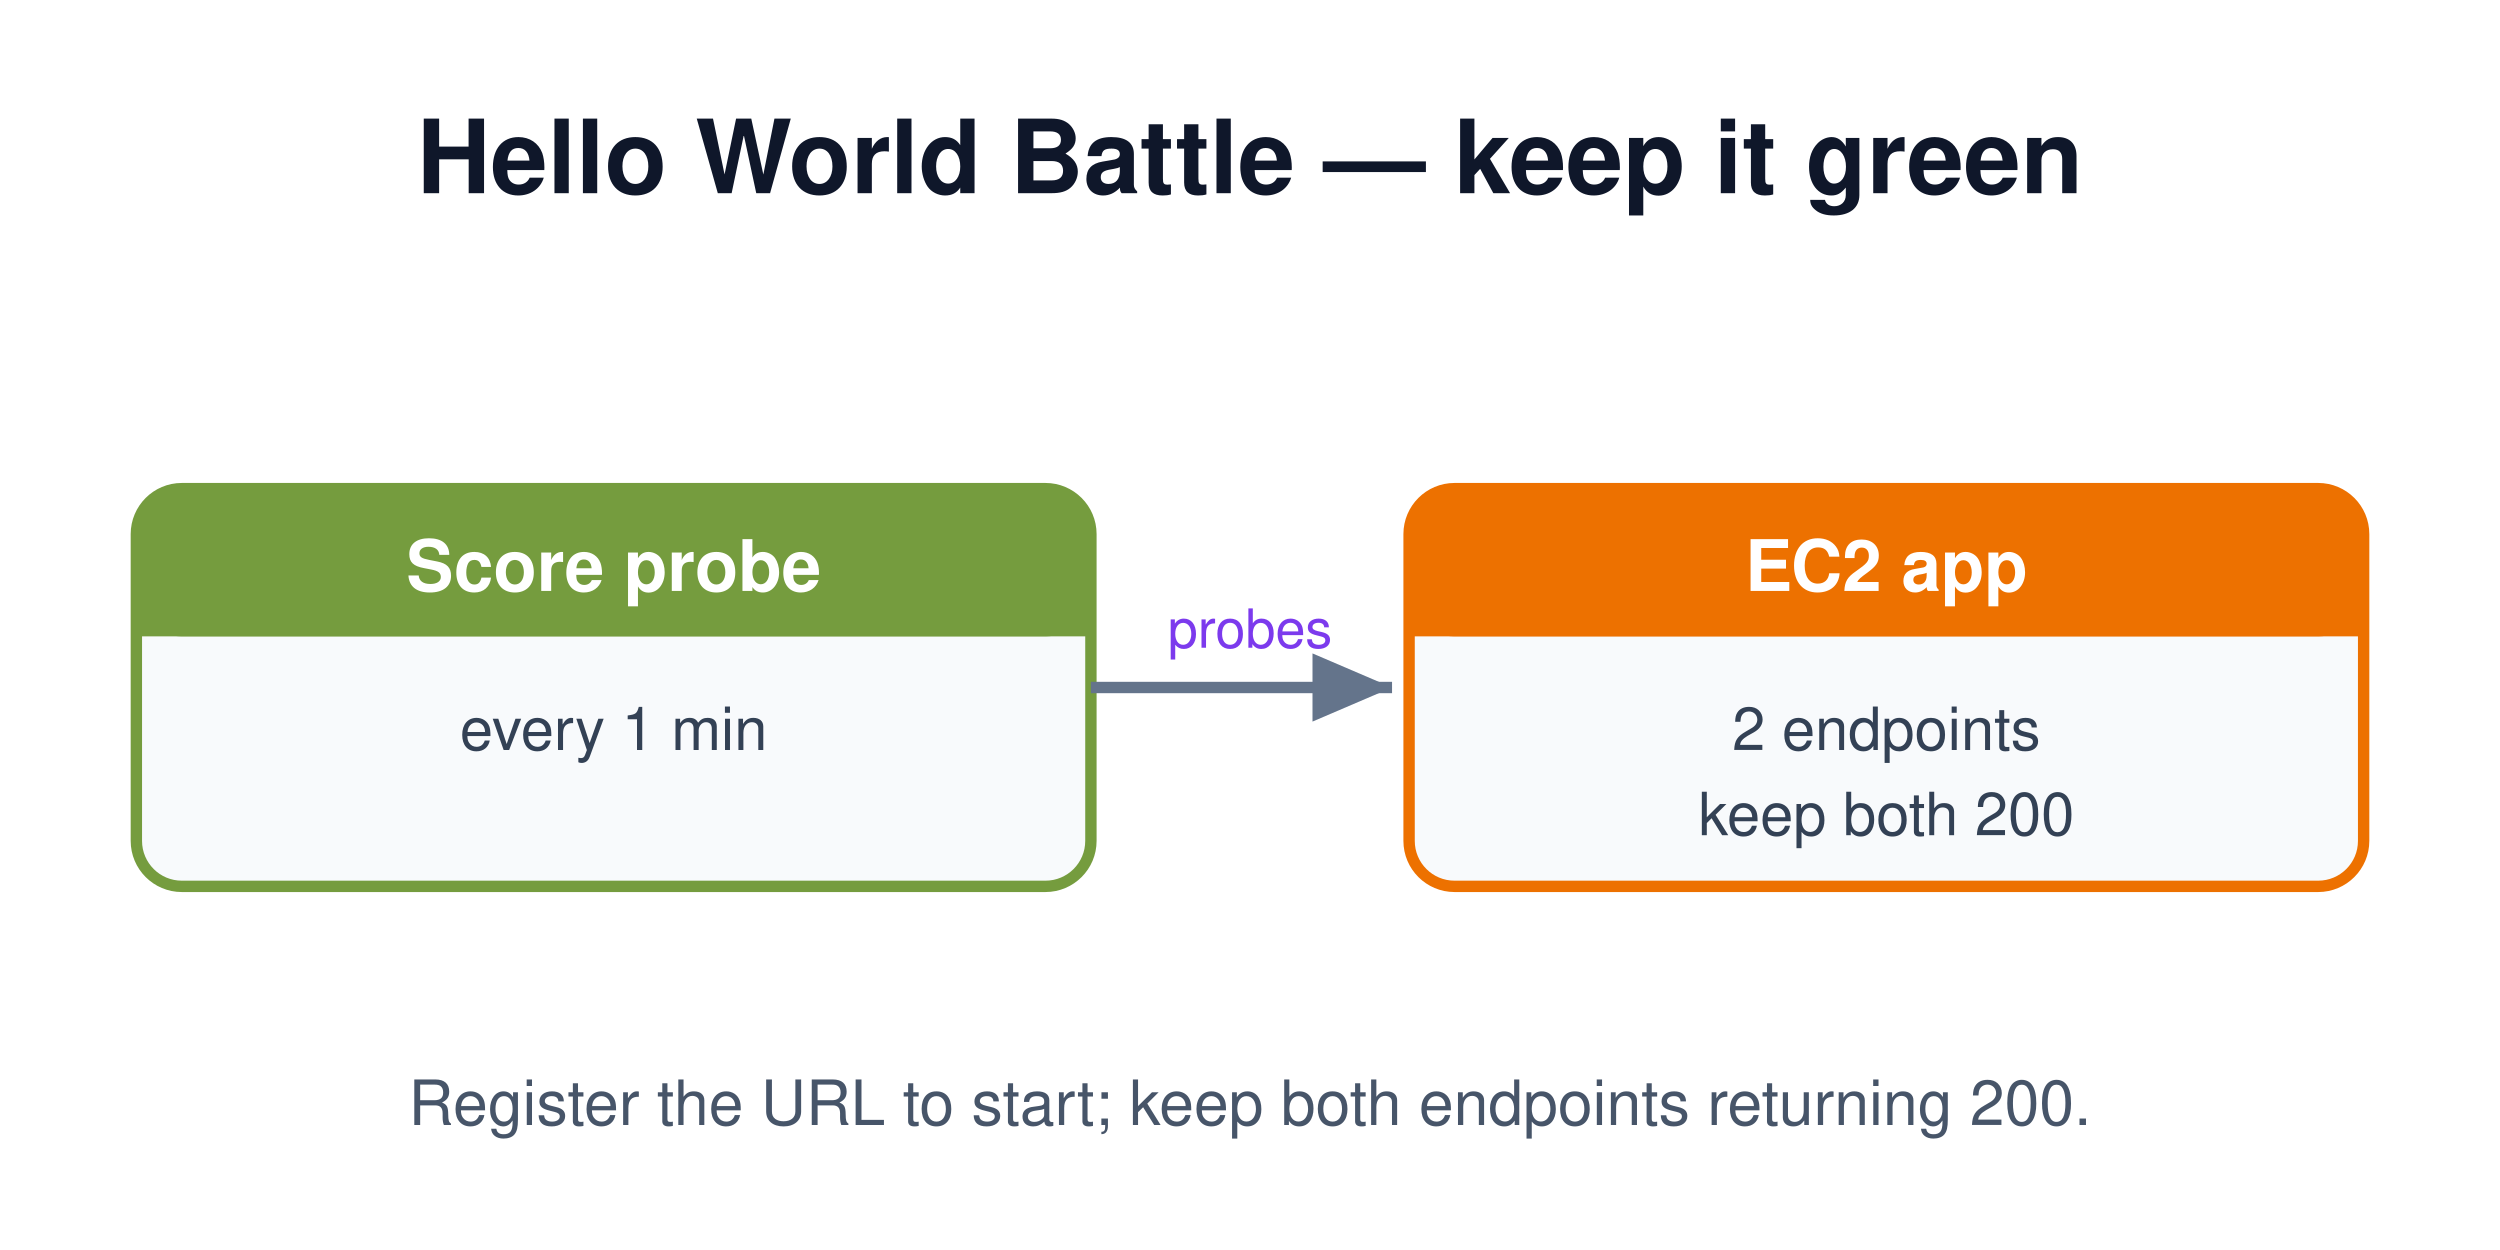
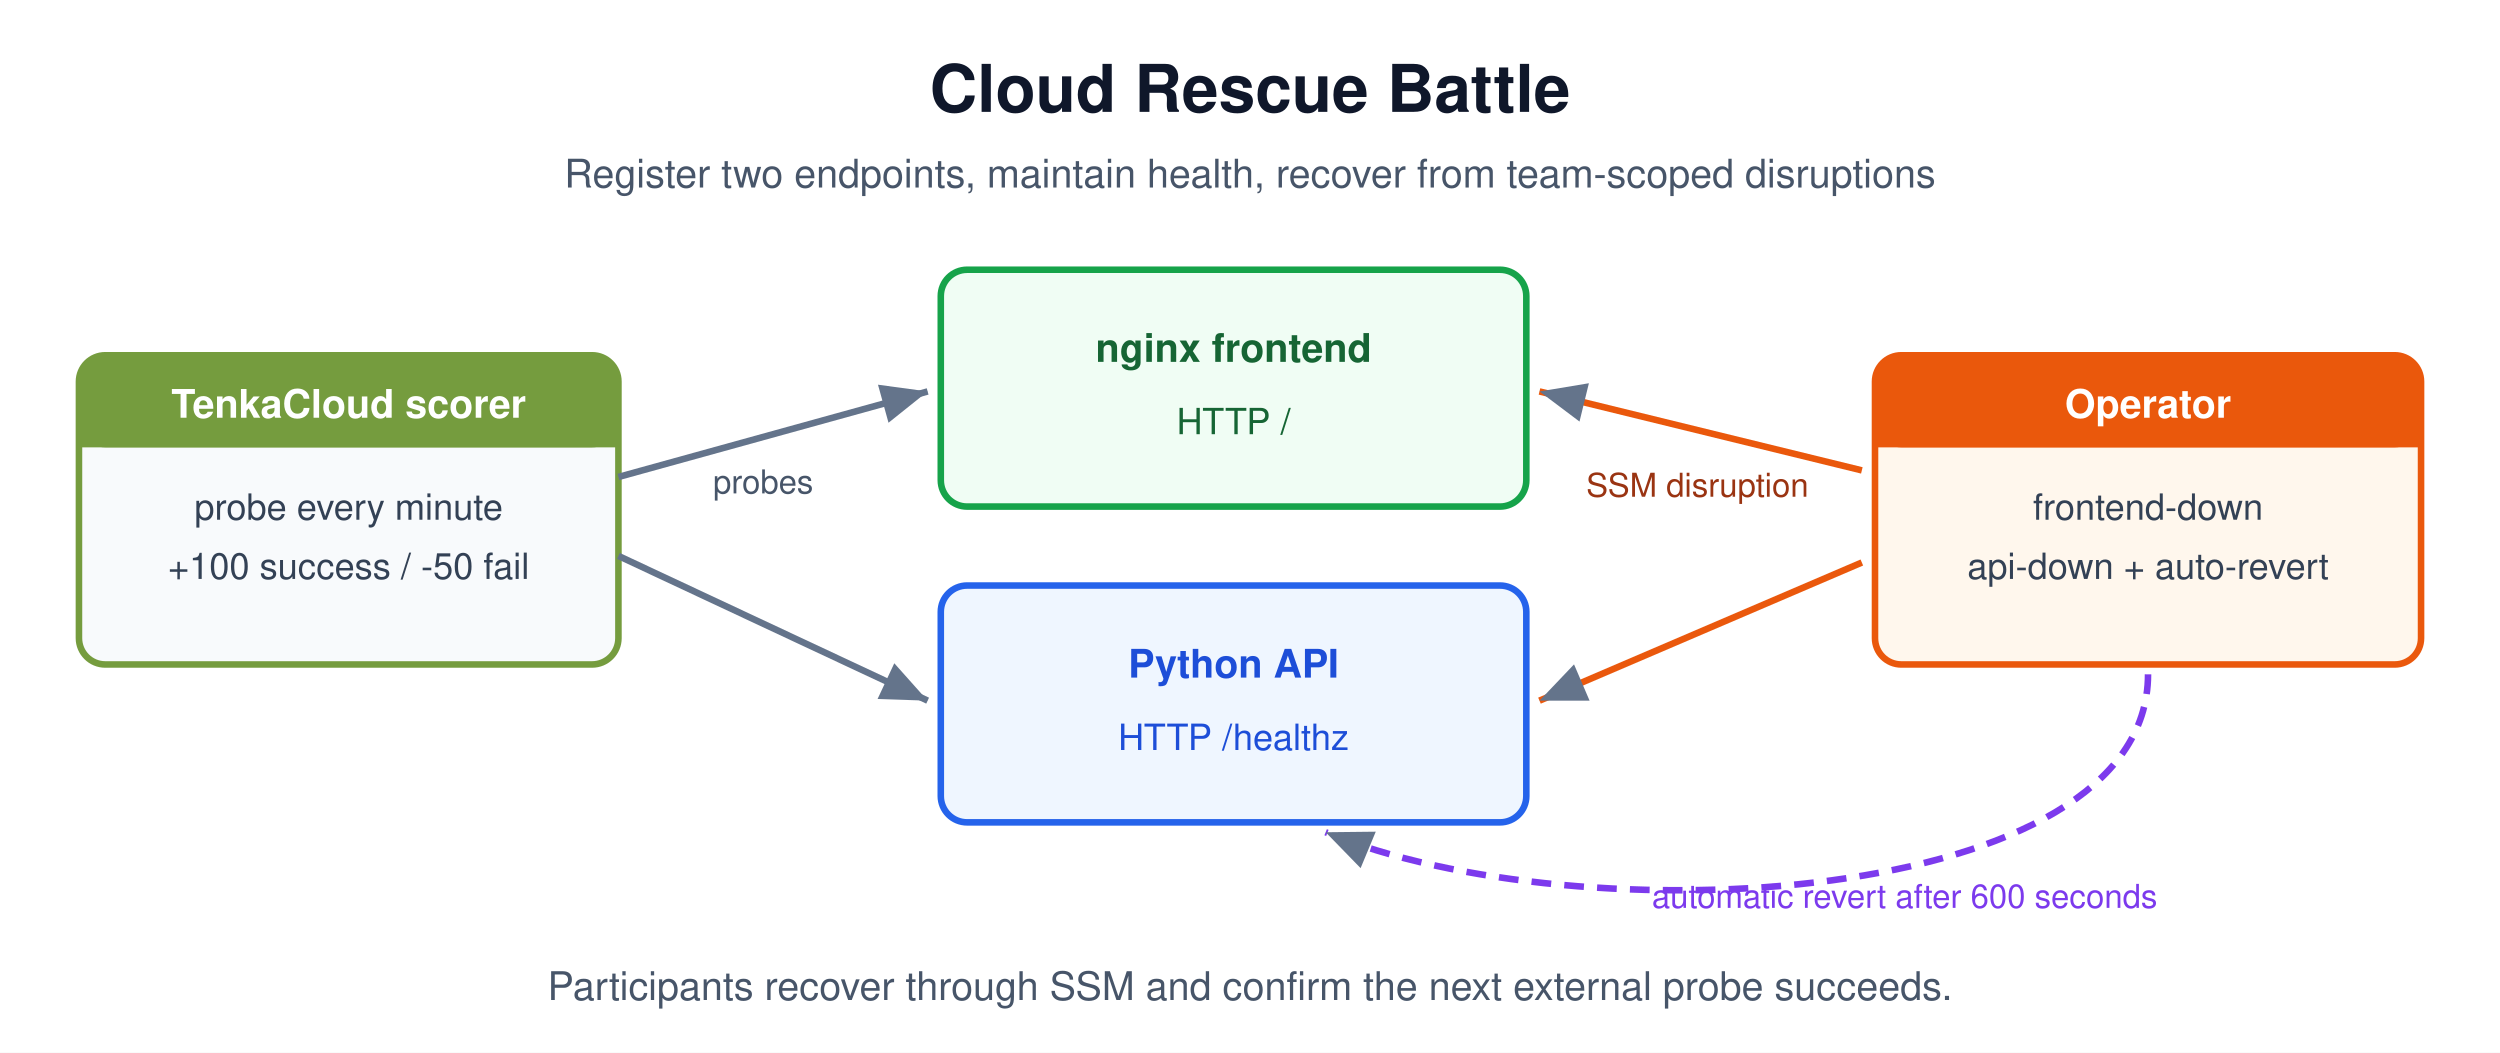
- <svg xmlns="http://www.w3.org/2000/svg" viewBox="0 0 440 220" font-family="Helvetica,Arial,sans-serif">
+ <svg xmlns="http://www.w3.org/2000/svg" viewBox="0 0 760 320" font-family="Helvetica,Arial,sans-serif">
  <defs>
-     <marker id="a" markerWidth="9" markerHeight="9" refX="7" refY="3" orient="auto">
+     <marker id="arrow" markerWidth="9" markerHeight="9" refX="7" refY="3" orient="auto">
      <path d="M0,0 L7,3 L0,6 Z" fill="#64748B" />
    </marker>
  </defs>
-   <rect x="0" y="0" width="440" height="220" fill="#FFFFFF" />
-   <text x="220" y="34" text-anchor="middle" font-size="18" font-weight="700" fill="#0F172A">Hello World Battle — keep it green</text>
-   <rect x="24" y="86" width="168" height="70" rx="8" fill="#F8FAFC" stroke="#759C3E" stroke-width="2" />
-   <rect x="24" y="86" width="168" height="26" rx="8" fill="#759C3E" />
-   <rect x="24" y="104" width="168" height="8" fill="#759C3E" />
-   <text x="108" y="104" text-anchor="middle" font-size="12.5" font-weight="700" fill="#FFFFFF">Score probe</text>
-   <text x="108" y="132" text-anchor="middle" font-size="10.5" fill="#334155">every 1 min</text>
-   <rect x="248" y="86" width="168" height="70" rx="8" fill="#F8FAFC" stroke="#ED7100" stroke-width="2" />
-   <rect x="248" y="86" width="168" height="26" rx="8" fill="#ED7100" />
-   <rect x="248" y="104" width="168" height="8" fill="#ED7100" />
-   <text x="332" y="104" text-anchor="middle" font-size="12.5" font-weight="700" fill="#FFFFFF">EC2 app</text>
-   <text x="332" y="132" text-anchor="middle" font-size="10.5" fill="#334155">2 endpoints</text>
-   <text x="332" y="147" text-anchor="middle" font-size="10.5" fill="#334155">keep both 200</text>
-   <line x1="192" y1="121" x2="245" y2="121" stroke="#64748B" stroke-width="2" marker-end="url(#a)" />
-   <text x="220" y="114" text-anchor="middle" font-size="9.5" fill="#7C3AED">probes</text>
-   <text x="220" y="198" text-anchor="middle" font-size="11" fill="#475569">Register the URL to start; keep both endpoints returning 200.</text>
+   <rect x="0" y="0" width="760" height="320" fill="#FFFFFF" />
+   <text x="380" y="34" text-anchor="middle" font-size="20" font-weight="700" fill="#0F172A">Cloud Rescue Battle</text>
+   <text x="380" y="57" text-anchor="middle" font-size="12" fill="#475569">Register two endpoints, maintain health, recover from team-scoped disruptions</text>
+   <rect x="24" y="108" width="164" height="94" rx="8" fill="#F8FAFC" stroke="#759C3E" stroke-width="2" />
+   <rect x="24" y="108" width="164" height="28" rx="8" fill="#759C3E" />
+   <rect x="24" y="128" width="164" height="8" fill="#759C3E" />
+   <text x="106" y="127" text-anchor="middle" font-size="12" font-weight="700" fill="#FFFFFF">TenkaCloud scorer</text>
+   <text x="106" y="158" text-anchor="middle" font-size="11" fill="#334155">probe every minute</text>
+   <text x="106" y="176" text-anchor="middle" font-size="11" fill="#334155">+100 success / -50 fail</text>
+   <rect x="286" y="82" width="178" height="72" rx="8" fill="#F0FDF4" stroke="#16A34A" stroke-width="2" />
+   <text x="375" y="110" text-anchor="middle" font-size="12" font-weight="700" fill="#166534">nginx frontend</text>
+   <text x="375" y="132" text-anchor="middle" font-size="11" fill="#166534">HTTP /</text>
+   <rect x="286" y="178" width="178" height="72" rx="8" fill="#EFF6FF" stroke="#2563EB" stroke-width="2" />
+   <text x="375" y="206" text-anchor="middle" font-size="12" font-weight="700" fill="#1D4ED8">Python API</text>
+   <text x="375" y="228" text-anchor="middle" font-size="11" fill="#1D4ED8">HTTP /healthz</text>
+   <rect x="570" y="108" width="166" height="94" rx="8" fill="#FFF7ED" stroke="#EA580C" stroke-width="2" />
+   <rect x="570" y="108" width="166" height="28" rx="8" fill="#EA580C" />
+   <rect x="570" y="128" width="166" height="8" fill="#EA580C" />
+   <text x="653" y="127" text-anchor="middle" font-size="12" font-weight="700" fill="#FFFFFF">Operator</text>
+   <text x="653" y="158" text-anchor="middle" font-size="11" fill="#334155">frontend-down</text>
+   <text x="653" y="176" text-anchor="middle" font-size="11" fill="#334155">api-down + auto-revert</text>
+   <line x1="188" y1="145" x2="282" y2="119" stroke="#64748B" stroke-width="2" marker-end="url(#arrow)" />
+   <line x1="188" y1="169" x2="282" y2="213" stroke="#64748B" stroke-width="2" marker-end="url(#arrow)" />
+   <text x="232" y="150" text-anchor="middle" font-size="10" fill="#475569">probes</text>
+   <line x1="566" y1="143" x2="468" y2="119" stroke="#EA580C" stroke-width="2" marker-end="url(#arrow)" />
+   <line x1="566" y1="171" x2="468" y2="213" stroke="#EA580C" stroke-width="2" marker-end="url(#arrow)" />
+   <text x="516" y="151" text-anchor="middle" font-size="10" fill="#9A3412">SSM disruption</text>
+   <path d="M653,205 C653,276 480,285 403,253" fill="none" stroke="#7C3AED" stroke-width="2" stroke-dasharray="6 4" marker-end="url(#arrow)" />
+   <text x="579" y="276" text-anchor="middle" font-size="10" fill="#7C3AED">automatic revert after 600 seconds</text>
+   <text x="380" y="304" text-anchor="middle" font-size="12" fill="#475569">Participants recover through SSM and confirm the next external probe succeeds.</text>
</svg>
